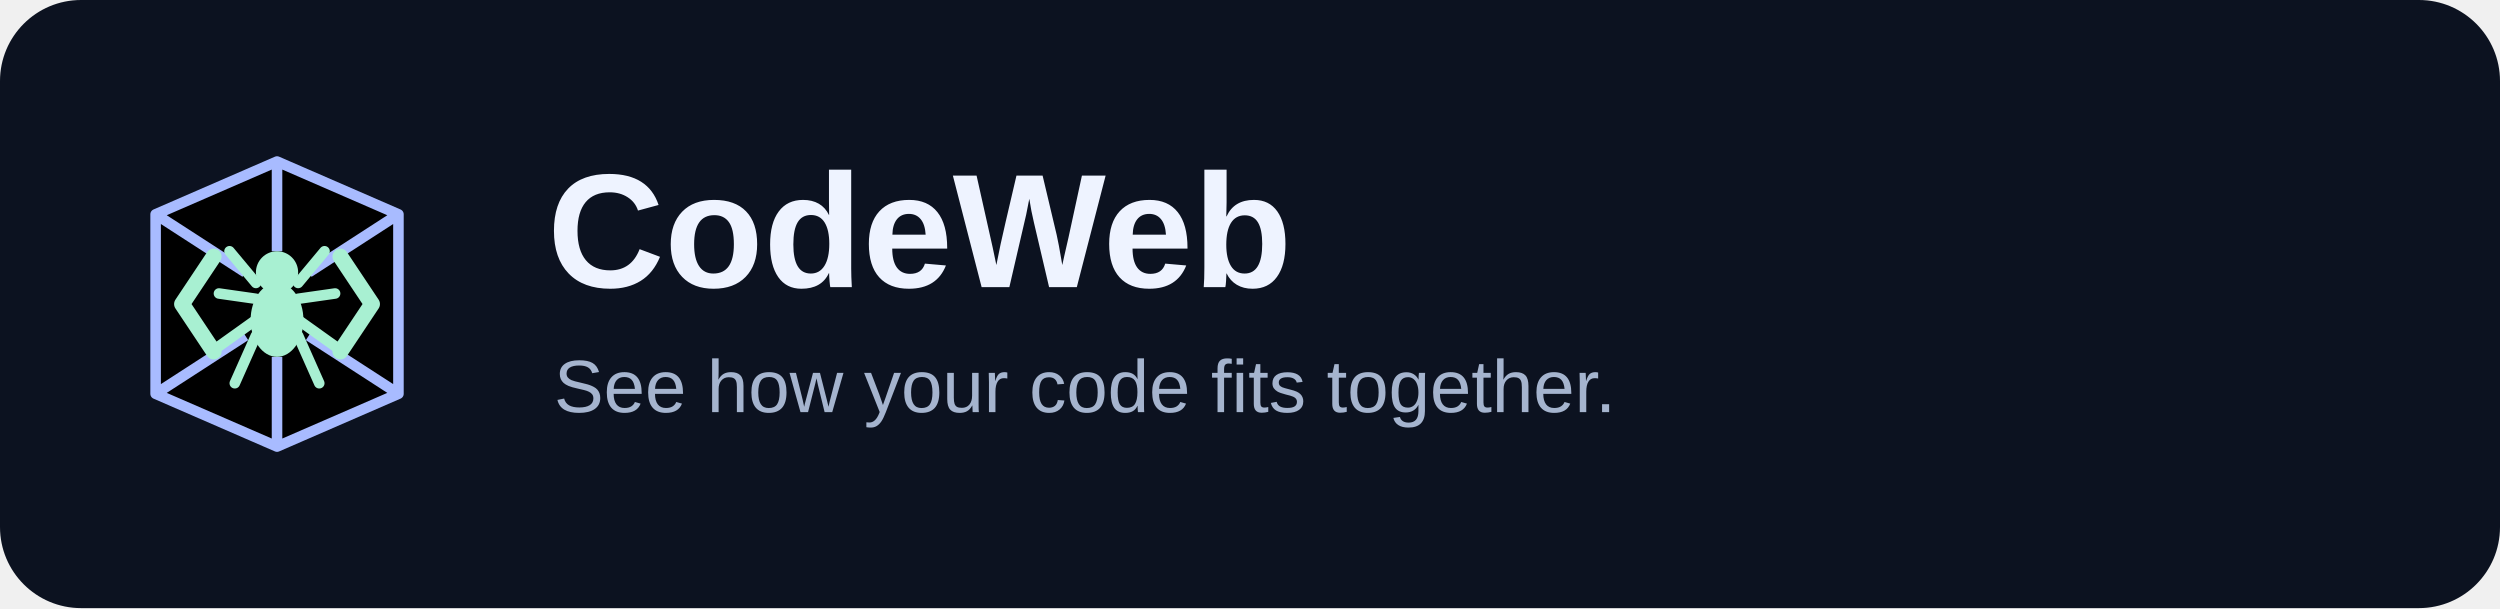
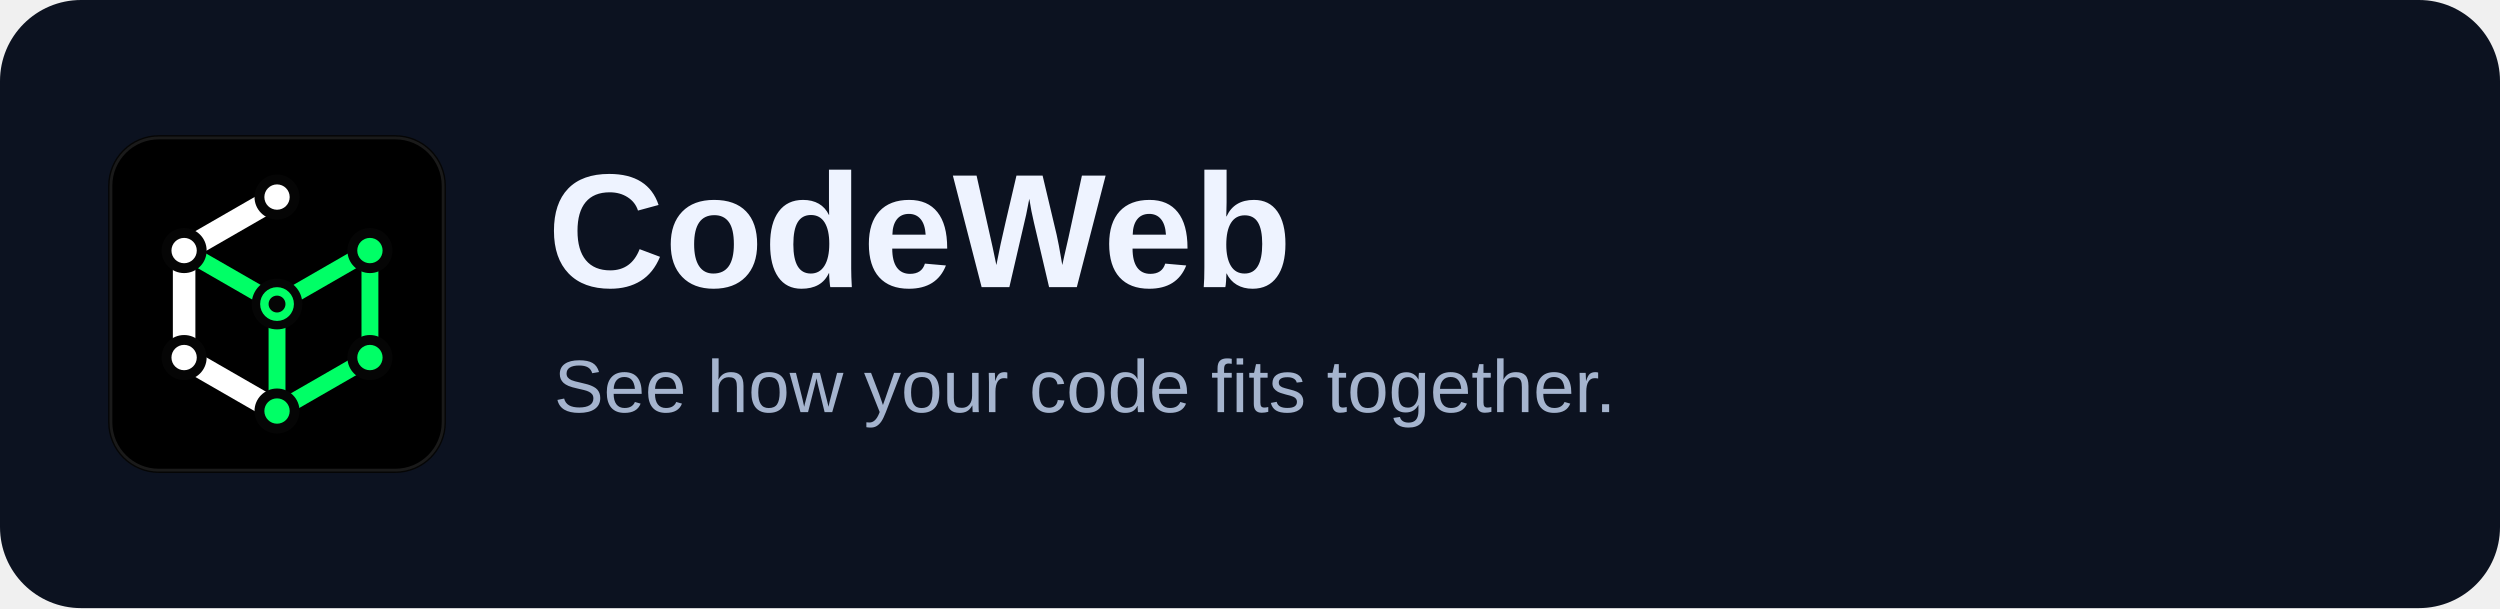
<svg xmlns="http://www.w3.org/2000/svg" width="740" height="180" viewBox="0 0 740 180">
  <rect width="740" height="180" rx="24" fill="#0c1220" />
-   <svg x="32" y="40" width="100" height="100" viewBox="0 0 64 64">
-     <path d="M32 5v17M9 15l17 11M55 15 38 26M9 49l17-11M55 49 38 38M32 59V42M9 15 9 49 32 59 55 49V15L32 5Z" stroke="#a8bbff" stroke-width="2" stroke-linejoin="round" />
-     <path d="m20 23-6 9 6 9M44 23l6 9-6 9" stroke="#a8f0d2" stroke-width="3" stroke-linecap="round" stroke-linejoin="round" />
-     <path d="m28 28-5-6m13 6 5-6m-13 9-7-1m15 1 7-1m-15 5-7 5m15-5 7 5m-15-2-4 9m12-9 4 9" stroke="#a8f0d2" stroke-width="2" stroke-linecap="round" />
-     <ellipse cx="32" cy="35" rx="5" ry="7" fill="#a8f0d2" />
-     <circle cx="32" cy="26" r="4" fill="#a8f0d2" />
+   <svg x="32" y="40" width="100" height="100" viewBox="0 0 240 240">
+     <rect width="240" height="240" rx="36" fill="#050505" />
+     <rect x="2" y="2" width="236" height="236" rx="34" stroke="#1A1A1A" stroke-width="2" />
+     <path d="M 120 44 L 54 82 V 158 L 120 196" stroke="#FFFFFF" stroke-width="16" stroke-linecap="square" stroke-linejoin="miter" />
+     <path d="M 54 82 L 120 120 L 120 196 L 186 158 V 82 L 120 120" stroke="#00FF66" stroke-width="12" stroke-linecap="round" stroke-linejoin="round" />
+     <circle cx="120" cy="44" r="16" fill="#050505" />
+     <circle cx="54" cy="82" r="16" fill="#050505" />
+     <circle cx="186" cy="82" r="16" fill="#050505" />
+     <circle cx="120" cy="120" r="18" fill="#050505" />
+     <circle cx="54" cy="158" r="16" fill="#050505" />
+     <circle cx="186" cy="158" r="16" fill="#050505" />
+     <circle cx="120" cy="196" r="16" fill="#050505" />
+     <circle cx="120" cy="44" r="9" fill="#FFFFFF" />
+     <circle cx="54" cy="82" r="9" fill="#FFFFFF" />
+     <circle cx="54" cy="158" r="9" fill="#FFFFFF" />
+     <circle cx="120" cy="196" r="9" fill="#00FF66" />
+     <circle cx="186" cy="82" r="9" fill="#00FF66" />
+     <circle cx="186" cy="158" r="9" fill="#00FF66" />
+     <circle cx="120" cy="120" r="9" fill="#050505" stroke="#00FF66" stroke-width="6" />
  </svg>
  <text x="162" y="85" fill="#eef3ff" font-family="Segoe UI,Arial,sans-serif" font-size="48" font-weight="700">CodeWeb</text>
  <text x="164" y="122" fill="#a5b4ce" font-family="Segoe UI,Arial,sans-serif" font-size="22">See how your code fits together.</text>
</svg>
